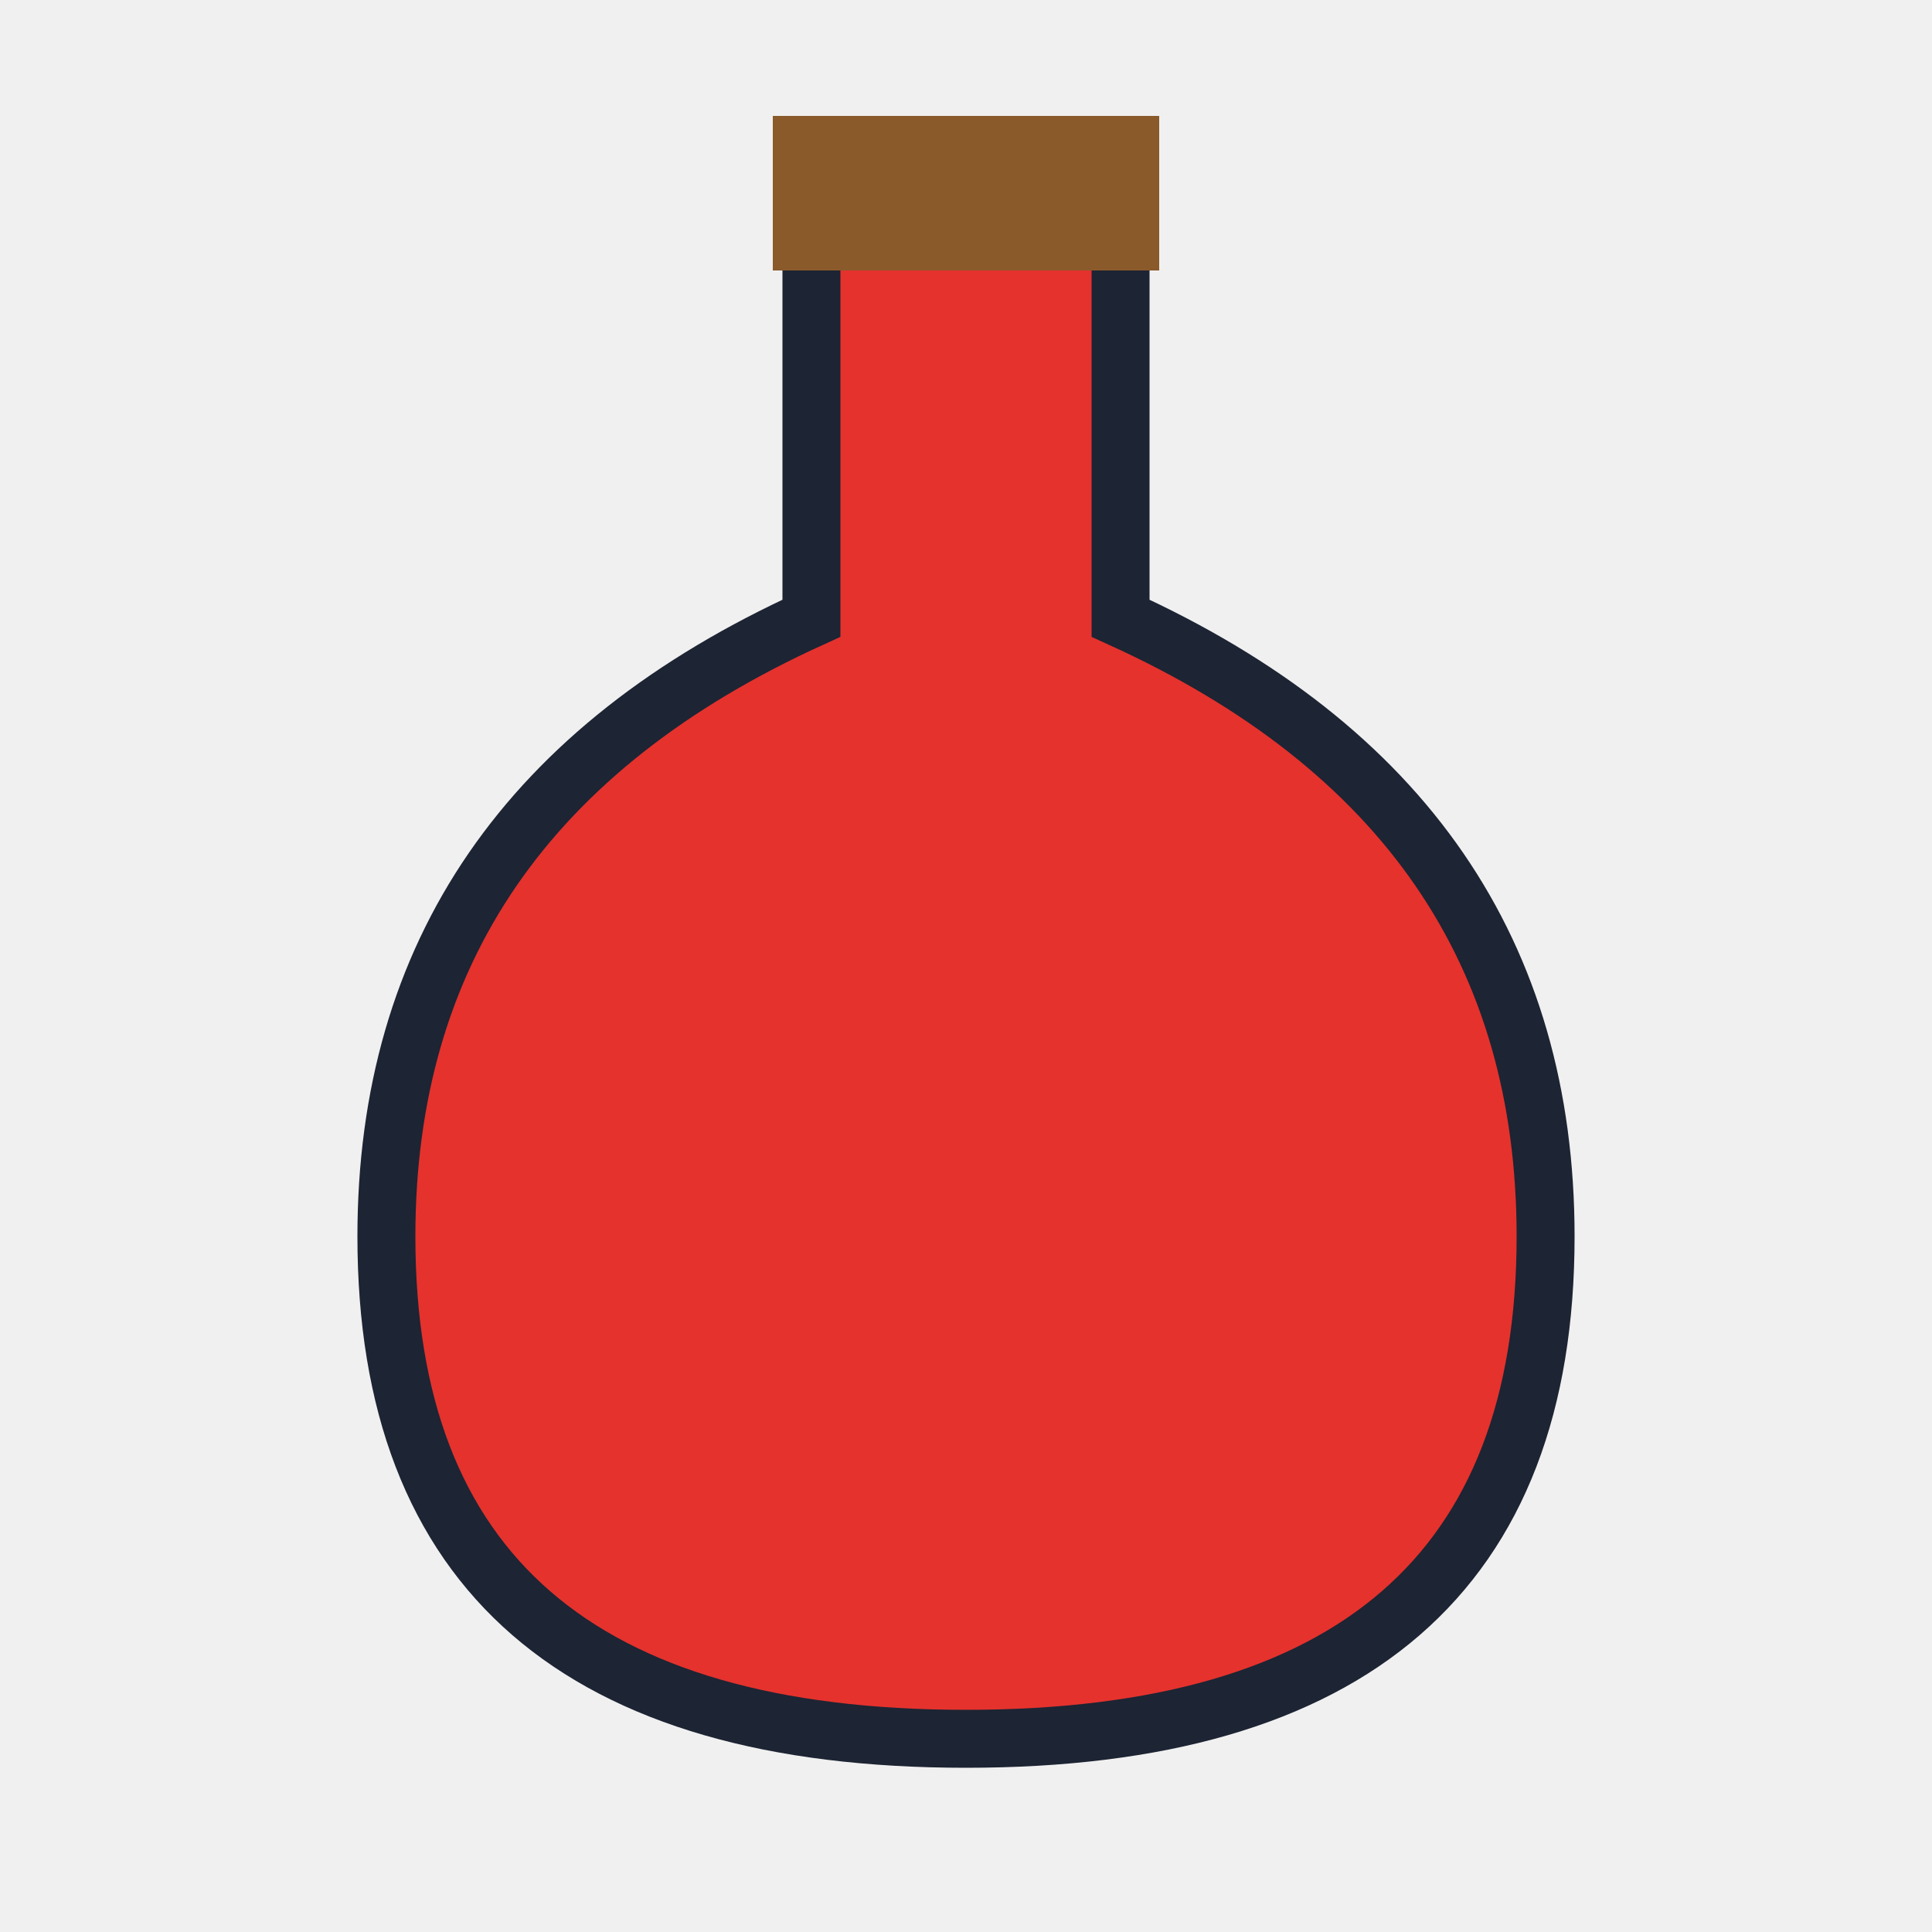
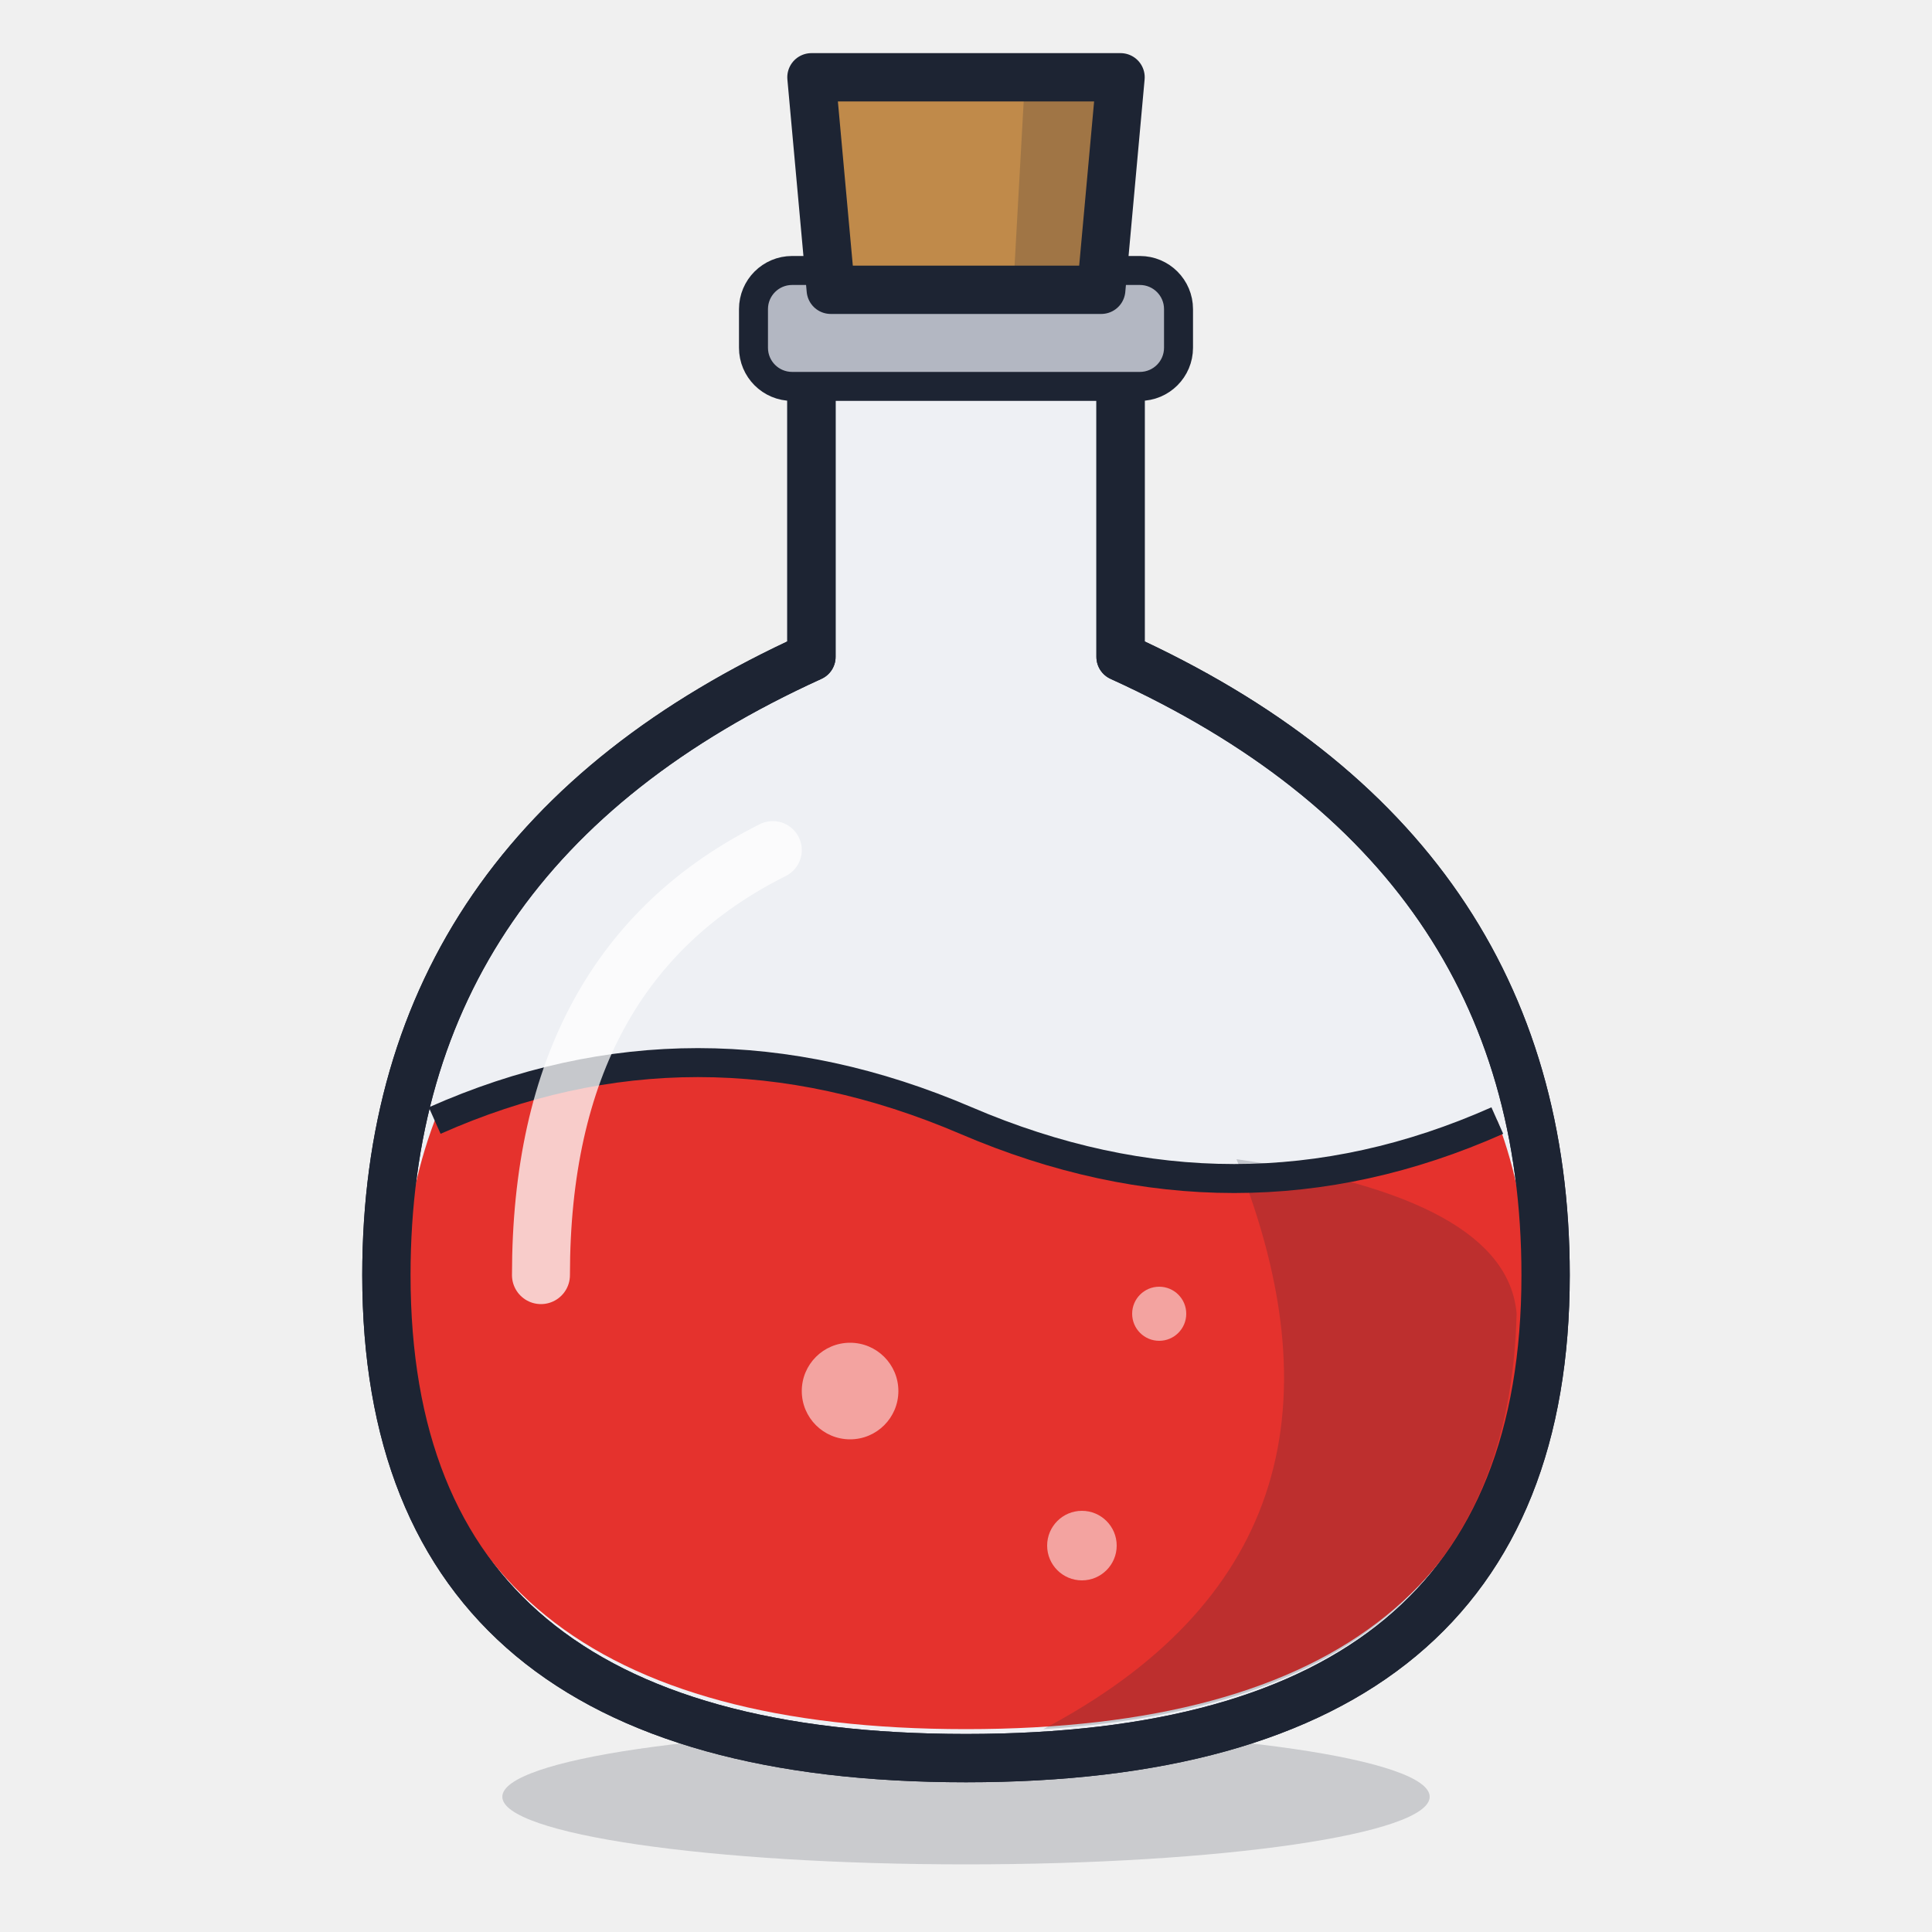
<svg xmlns="http://www.w3.org/2000/svg" viewBox="0 0 100 100" width="512" height="512">
-   <path d="M42 10 H58 V32 Q80 42 80 64 Q80 90 50 90 Q20 90 20 64 Q20 42 42 32 Z" fill="#e5322d" stroke="#1d2433" stroke-width="3" />
-   <rect x="40" y="6" width="20" height="8" fill="#8a5a2b" />
+   <ellipse cx="50" cy="93" rx="24" ry="3.5" fill="#1d2433" opacity=".18" />
+   <path d="M42 16 H58 V34 Q80 44 80 66 Q80 91 50 91 Q20 91 20 66 Q20 44 42 34 Z" fill="#eef0f4" stroke="#1d2433" stroke-width="2.5" stroke-linejoin="round" />
+   <path d="M22.5 58 Q36 52 50 58 Q64 64 77.5 58 Q79 62 79 66 Q79 89.5 50 89.5 Q21 89.5 21 66 Q21 62 22.5 58 Z" fill="#e5322d" />
+   <path d="M22.5 58 Q36 52 50 58 Q64 64 77.5 58" fill="none" stroke="#1d2433" stroke-width="1.5" />
+   <path d="M64 60 Q78 62 78.5 68 Q78 88 54 89.5 Q72 80 64 60 Z" fill="#1d2433" opacity=".2" />
+   <path d="M28 66 Q28 50 40 44" fill="none" stroke="#fff" stroke-opacity=".75" stroke-width="3" stroke-linecap="round" />
+   <circle cx="44" cy="72" r="2.5" fill="#fff" opacity=".55" />
+   <circle cx="56" cy="80" r="1.8" fill="#fff" opacity=".55" />
+   <circle cx="60" cy="68" r="1.4" fill="#fff" opacity=".55" />
+   <path d="M42 16 H58 V34 Q80 44 80 66 Q80 91 50 91 Q20 91 20 66 Q20 44 42 34 Z" fill="none" stroke="#1d2433" stroke-width="2.5" stroke-linejoin="round" />
+   <rect x="39" y="14" width="22" height="6" rx="2" fill="#b3b7c2" stroke="#1d2433" stroke-width="1.5" stroke-linejoin="round" />
+   <path d="M42 4 H58 L57 15 H43 Z" fill="#c08a4a" stroke="#1d2433" stroke-width="2.5" stroke-linejoin="round" />
+   <path d="M53 5 H57.5 L56.8 14 H52.5 Z" fill="#1d2433" opacity=".2" />
</svg>
